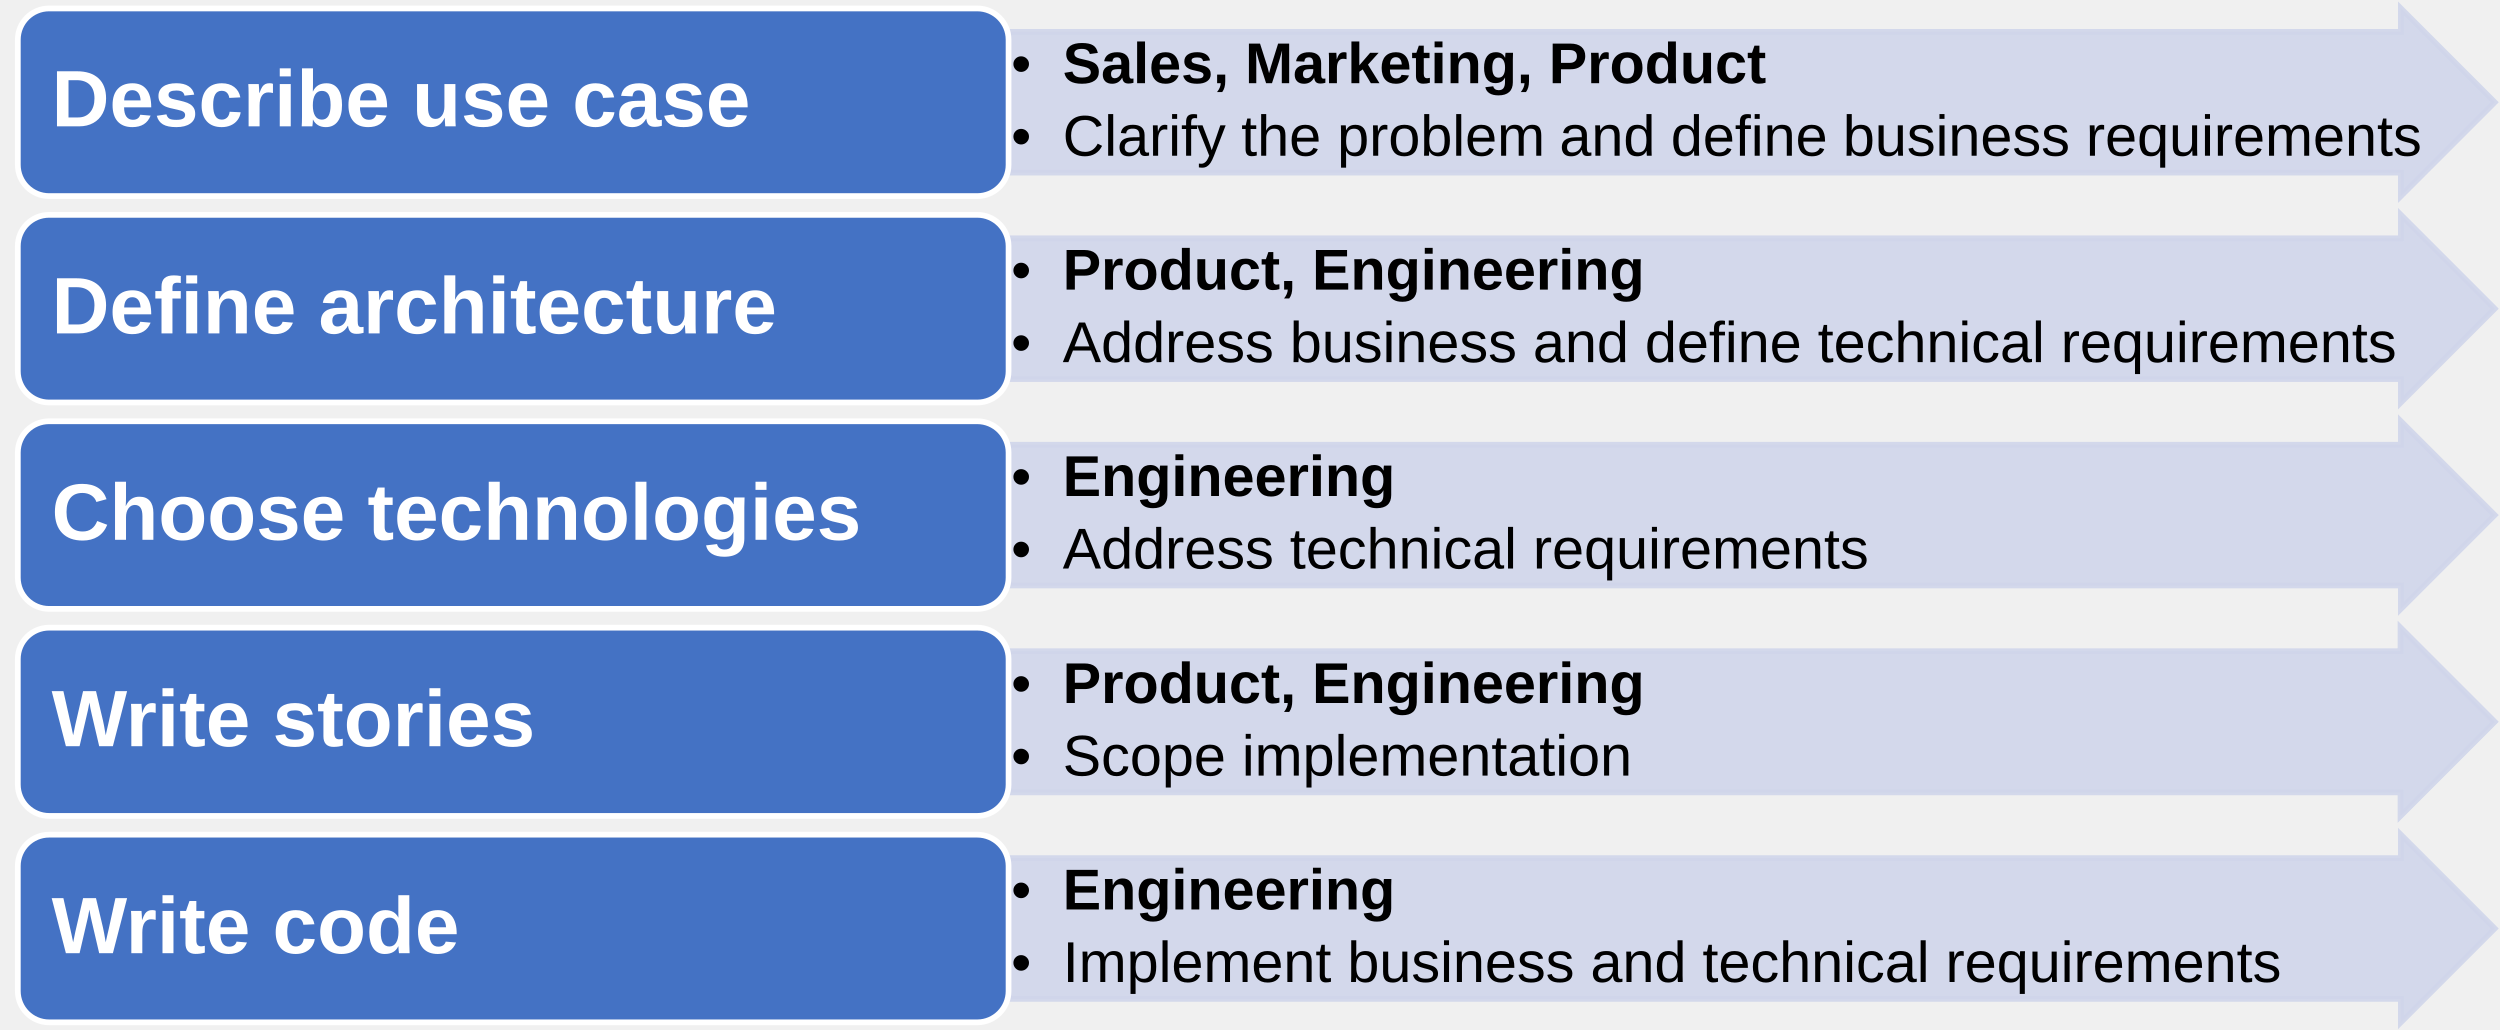
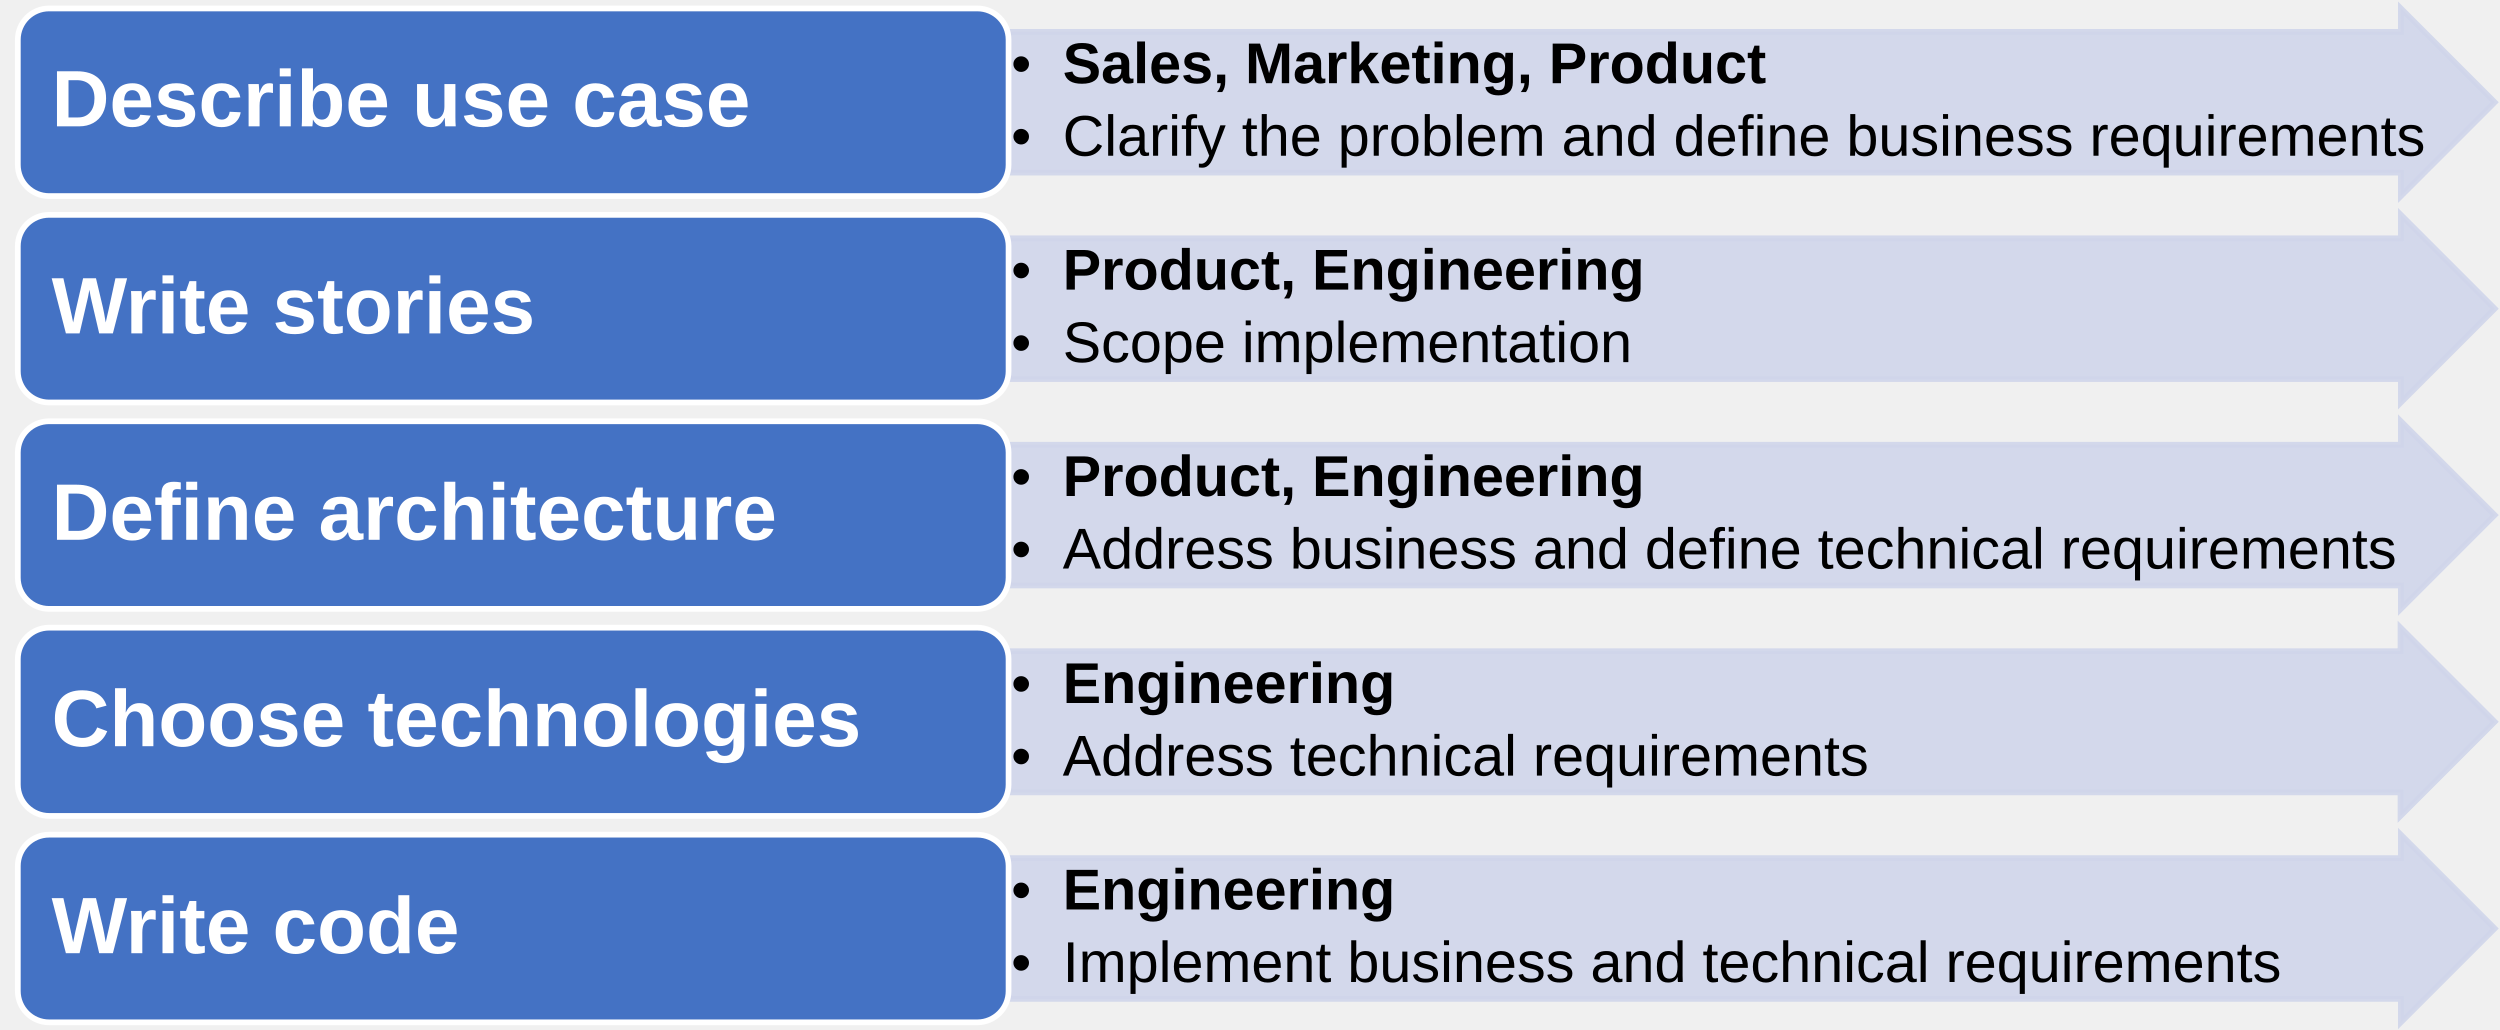
<svg xmlns="http://www.w3.org/2000/svg" width="3997" height="1646" xml:space="preserve" overflow="hidden">
  <g transform="translate(-192 -609)">
    <g>
      <path d="M1804.5 660.001 4030.5 660.001 4030.5 622.5 4180.5 772.5 4030.5 922.5 4030.5 885 1804.5 885Z" stroke="#CFD5EA" stroke-width="9.167" stroke-linecap="butt" stroke-linejoin="miter" stroke-miterlimit="8" stroke-opacity="0.902" fill="#CFD5EA" fill-rule="evenodd" fill-opacity="0.902" />
      <text fill="#000000" fill-opacity="1" font-family="Arial,Arial_MSFontService,sans-serif" font-style="normal" font-variant="normal" font-weight="400" font-stretch="normal" font-size="92" text-anchor="start" direction="ltr" writing-mode="lr-tb" unicode-bidi="normal" text-decoration="none" transform="matrix(1 0 0 1 1808.58 742)">•</text>
      <text fill="#000000" fill-opacity="1" font-family="Arial,Arial_MSFontService,sans-serif" font-style="normal" font-variant="normal" font-weight="700" font-stretch="normal" font-size="92" text-anchor="start" direction="ltr" writing-mode="lr-tb" unicode-bidi="normal" text-decoration="none" transform="matrix(1 0 0 1 1891.08 742)">Sales, Marketing, Product</text>
      <text fill="#000000" fill-opacity="1" font-family="Arial,Arial_MSFontService,sans-serif" font-style="normal" font-variant="normal" font-weight="400" font-stretch="normal" font-size="92" text-anchor="start" direction="ltr" writing-mode="lr-tb" unicode-bidi="normal" text-decoration="none" transform="matrix(1 0 0 1 1808.58 858)">•</text>
-       <text fill="#000000" fill-opacity="1" font-family="Arial,Arial_MSFontService,sans-serif" font-style="normal" font-variant="normal" font-weight="400" font-stretch="normal" font-size="92" text-anchor="start" direction="ltr" writing-mode="lr-tb" unicode-bidi="normal" text-decoration="none" transform="matrix(1 0 0 1 1891.08 858)">Clarify </text>
-       <text fill="#000000" fill-opacity="1" font-family="Arial,Arial_MSFontService,sans-serif" font-style="normal" font-variant="normal" font-weight="400" font-stretch="normal" font-size="92" text-anchor="start" direction="ltr" writing-mode="lr-tb" unicode-bidi="normal" text-decoration="none" transform="matrix(1 0 0 1 2176.4 858)">the problem </text>
-       <text fill="#000000" fill-opacity="1" font-family="Arial,Arial_MSFontService,sans-serif" font-style="normal" font-variant="normal" font-weight="400" font-stretch="normal" font-size="92" text-anchor="start" direction="ltr" writing-mode="lr-tb" unicode-bidi="normal" text-decoration="none" transform="matrix(1 0 0 1 2685.15 858)">and </text>
-       <text fill="#000000" fill-opacity="1" font-family="Arial,Arial_MSFontService,sans-serif" font-style="normal" font-variant="normal" font-weight="400" font-stretch="normal" font-size="92" text-anchor="start" direction="ltr" writing-mode="lr-tb" unicode-bidi="normal" text-decoration="none" transform="matrix(1 0 0 1 2863.32 858)">define </text>
-       <text fill="#000000" fill-opacity="1" font-family="Arial,Arial_MSFontService,sans-serif" font-style="normal" font-variant="normal" font-weight="400" font-stretch="normal" font-size="92" text-anchor="start" direction="ltr" writing-mode="lr-tb" unicode-bidi="normal" text-decoration="none" transform="matrix(1 0 0 1 3138.32 858)">business requirements</text>
+       <text fill="#000000" fill-opacity="1" font-family="Arial,Arial_MSFontService,sans-serif" font-style="normal" font-variant="normal" font-weight="400" font-stretch="normal" font-size="92" text-anchor="start" direction="ltr" writing-mode="lr-tb" unicode-bidi="normal" text-decoration="none" transform="matrix(1 0 0 1 1891.08 858)">Clarify the problem and define business requirements</text>
      <path d="M220.5 672.501C220.5 644.886 242.886 622.5 270.5 622.5L1754.5 622.5C1782.11 622.5 1804.5 644.886 1804.5 672.501L1804.5 872.499C1804.5 900.114 1782.11 922.5 1754.5 922.5L270.5 922.5C242.886 922.5 220.5 900.114 220.5 872.499Z" stroke="#FFFFFF" stroke-width="9.167" stroke-linecap="butt" stroke-linejoin="round" stroke-miterlimit="10" stroke-opacity="1" fill="#4472C4" fill-rule="evenodd" fill-opacity="1" />
      <text fill="#FFFFFF" fill-opacity="1" font-family="Arial,Arial_MSFontService,sans-serif" font-style="normal" font-variant="normal" font-weight="700" font-stretch="normal" font-size="128" text-anchor="start" direction="ltr" writing-mode="lr-tb" unicode-bidi="normal" text-decoration="none" transform="matrix(1 0 0 1 274.532 811)">Describe use case</text>
      <path d="M1804.5 990.001 4030.5 990.001 4030.5 952.5 4180.5 1102.5 4030.5 1252.5 4030.5 1215 1804.5 1215Z" stroke="#CFD5EA" stroke-width="9.167" stroke-linecap="butt" stroke-linejoin="miter" stroke-miterlimit="8" stroke-opacity="0.902" fill="#CFD5EA" fill-rule="evenodd" fill-opacity="0.902" />
      <text fill="#000000" fill-opacity="1" font-family="Arial,Arial_MSFontService,sans-serif" font-style="normal" font-variant="normal" font-weight="400" font-stretch="normal" font-size="92" text-anchor="start" direction="ltr" writing-mode="lr-tb" unicode-bidi="normal" text-decoration="none" transform="matrix(1 0 0 1 1808.58 1072)">•</text>
      <text fill="#000000" fill-opacity="1" font-family="Arial,Arial_MSFontService,sans-serif" font-style="normal" font-variant="normal" font-weight="700" font-stretch="normal" font-size="92" text-anchor="start" direction="ltr" writing-mode="lr-tb" unicode-bidi="normal" text-decoration="none" transform="matrix(1 0 0 1 1891.08 1072)">Product, Engineering</text>
      <text fill="#000000" fill-opacity="1" font-family="Arial,Arial_MSFontService,sans-serif" font-style="normal" font-variant="normal" font-weight="400" font-stretch="normal" font-size="92" text-anchor="start" direction="ltr" writing-mode="lr-tb" unicode-bidi="normal" text-decoration="none" transform="matrix(1 0 0 1 1808.58 1188)">•</text>
-       <text fill="#000000" fill-opacity="1" font-family="Arial,Arial_MSFontService,sans-serif" font-style="normal" font-variant="normal" font-weight="400" font-stretch="normal" font-size="92" text-anchor="start" direction="ltr" writing-mode="lr-tb" unicode-bidi="normal" text-decoration="none" transform="matrix(1 0 0 1 1891.08 1188)">Address business and define technical requirements</text>
+       <text fill="#000000" fill-opacity="1" font-family="Arial,Arial_MSFontService,sans-serif" font-style="normal" font-variant="normal" font-weight="400" font-stretch="normal" font-size="92" text-anchor="start" direction="ltr" writing-mode="lr-tb" unicode-bidi="normal" text-decoration="none" transform="matrix(1 0 0 1 1891.08 1188)">Scope implementation</text>
      <path d="M220.5 1002.5C220.5 974.886 242.886 952.5 270.5 952.5L1754.5 952.5C1782.11 952.5 1804.5 974.886 1804.5 1002.5L1804.5 1202.5C1804.5 1230.11 1782.11 1252.5 1754.5 1252.5L270.5 1252.5C242.886 1252.5 220.5 1230.11 220.5 1202.5Z" stroke="#FFFFFF" stroke-width="9.167" stroke-linecap="butt" stroke-linejoin="round" stroke-miterlimit="10" stroke-opacity="1" fill="#4472C4" fill-rule="evenodd" fill-opacity="1" />
-       <text fill="#FFFFFF" fill-opacity="1" font-family="Arial,Arial_MSFontService,sans-serif" font-style="normal" font-variant="normal" font-weight="700" font-stretch="normal" font-size="128" text-anchor="start" direction="ltr" writing-mode="lr-tb" unicode-bidi="normal" text-decoration="none" transform="matrix(1 0 0 1 274.532 1142)">Define architecture</text>
+       <text fill="#FFFFFF" fill-opacity="1" font-family="Arial,Arial_MSFontService,sans-serif" font-style="normal" font-variant="normal" font-weight="700" font-stretch="normal" font-size="128" text-anchor="start" direction="ltr" writing-mode="lr-tb" unicode-bidi="normal" text-decoration="none" transform="matrix(1 0 0 1 274.532 1142)">Write stories</text>
      <path d="M1804.5 1320 4030.5 1320 4030.5 1282.5 4180.5 1432.5 4030.5 1582.5 4030.5 1545 1804.5 1545Z" stroke="#CFD5EA" stroke-width="9.167" stroke-linecap="butt" stroke-linejoin="miter" stroke-miterlimit="8" stroke-opacity="0.902" fill="#CFD5EA" fill-rule="evenodd" fill-opacity="0.902" />
      <text fill="#000000" fill-opacity="1" font-family="Arial,Arial_MSFontService,sans-serif" font-style="normal" font-variant="normal" font-weight="400" font-stretch="normal" font-size="92" text-anchor="start" direction="ltr" writing-mode="lr-tb" unicode-bidi="normal" text-decoration="none" transform="matrix(1 0 0 1 1808.58 1402)">•</text>
-       <text fill="#000000" fill-opacity="1" font-family="Arial,Arial_MSFontService,sans-serif" font-style="normal" font-variant="normal" font-weight="700" font-stretch="normal" font-size="92" text-anchor="start" direction="ltr" writing-mode="lr-tb" unicode-bidi="normal" text-decoration="none" transform="matrix(1 0 0 1 1891.08 1402)">Engineering</text>
+       <text fill="#000000" fill-opacity="1" font-family="Arial,Arial_MSFontService,sans-serif" font-style="normal" font-variant="normal" font-weight="700" font-stretch="normal" font-size="92" text-anchor="start" direction="ltr" writing-mode="lr-tb" unicode-bidi="normal" text-decoration="none" transform="matrix(1 0 0 1 1891.08 1402)">Product, Engineering</text>
      <text fill="#000000" fill-opacity="1" font-family="Arial,Arial_MSFontService,sans-serif" font-style="normal" font-variant="normal" font-weight="400" font-stretch="normal" font-size="92" text-anchor="start" direction="ltr" writing-mode="lr-tb" unicode-bidi="normal" text-decoration="none" transform="matrix(1 0 0 1 1808.58 1518)">•</text>
-       <text fill="#000000" fill-opacity="1" font-family="Arial,Arial_MSFontService,sans-serif" font-style="normal" font-variant="normal" font-weight="400" font-stretch="normal" font-size="92" text-anchor="start" direction="ltr" writing-mode="lr-tb" unicode-bidi="normal" text-decoration="none" transform="matrix(1 0 0 1 1891.08 1518)">Address technical requirements</text>
+       <text fill="#000000" fill-opacity="1" font-family="Arial,Arial_MSFontService,sans-serif" font-style="normal" font-variant="normal" font-weight="400" font-stretch="normal" font-size="92" text-anchor="start" direction="ltr" writing-mode="lr-tb" unicode-bidi="normal" text-decoration="none" transform="matrix(1 0 0 1 1891.08 1518)">Address business and define technical requirements</text>
      <path d="M220.5 1332.5C220.5 1304.89 242.886 1282.5 270.5 1282.5L1754.5 1282.5C1782.11 1282.5 1804.5 1304.89 1804.5 1332.5L1804.5 1532.5C1804.5 1560.11 1782.11 1582.5 1754.5 1582.5L270.5 1582.5C242.886 1582.5 220.5 1560.11 220.5 1532.5Z" stroke="#FFFFFF" stroke-width="9.167" stroke-linecap="butt" stroke-linejoin="round" stroke-miterlimit="10" stroke-opacity="1" fill="#4472C4" fill-rule="evenodd" fill-opacity="1" />
-       <text fill="#FFFFFF" fill-opacity="1" font-family="Arial,Arial_MSFontService,sans-serif" font-style="normal" font-variant="normal" font-weight="700" font-stretch="normal" font-size="128" text-anchor="start" direction="ltr" writing-mode="lr-tb" unicode-bidi="normal" text-decoration="none" transform="matrix(1 0 0 1 274.532 1472)">Choose technologies</text>
+       <text fill="#FFFFFF" fill-opacity="1" font-family="Arial,Arial_MSFontService,sans-serif" font-style="normal" font-variant="normal" font-weight="700" font-stretch="normal" font-size="128" text-anchor="start" direction="ltr" writing-mode="lr-tb" unicode-bidi="normal" text-decoration="none" transform="matrix(1 0 0 1 274.532 1472)">Define architecture</text>
      <path d="M1804.5 1650.13 4030 1650.13 4030 1612.5 4180.5 1763 4030 1913.5 4030 1875.87 1804.5 1875.87Z" stroke="#CFD5EA" stroke-width="9.167" stroke-linecap="butt" stroke-linejoin="miter" stroke-miterlimit="8" stroke-opacity="0.902" fill="#CFD5EA" fill-rule="evenodd" fill-opacity="0.902" />
      <text fill="#000000" fill-opacity="1" font-family="Arial,Arial_MSFontService,sans-serif" font-style="normal" font-variant="normal" font-weight="400" font-stretch="normal" font-size="92" text-anchor="start" direction="ltr" writing-mode="lr-tb" unicode-bidi="normal" text-decoration="none" transform="matrix(1 0 0 1 1808.58 1733)">•</text>
-       <text fill="#000000" fill-opacity="1" font-family="Arial,Arial_MSFontService,sans-serif" font-style="normal" font-variant="normal" font-weight="700" font-stretch="normal" font-size="92" text-anchor="start" direction="ltr" writing-mode="lr-tb" unicode-bidi="normal" text-decoration="none" transform="matrix(1 0 0 1 1891.08 1733)">Product, Engineering</text>
+       <text fill="#000000" fill-opacity="1" font-family="Arial,Arial_MSFontService,sans-serif" font-style="normal" font-variant="normal" font-weight="700" font-stretch="normal" font-size="92" text-anchor="start" direction="ltr" writing-mode="lr-tb" unicode-bidi="normal" text-decoration="none" transform="matrix(1 0 0 1 1891.08 1733)">Engineering</text>
      <text fill="#000000" fill-opacity="1" font-family="Arial,Arial_MSFontService,sans-serif" font-style="normal" font-variant="normal" font-weight="400" font-stretch="normal" font-size="92" text-anchor="start" direction="ltr" writing-mode="lr-tb" unicode-bidi="normal" text-decoration="none" transform="matrix(1 0 0 1 1808.58 1849)">•</text>
-       <text fill="#000000" fill-opacity="1" font-family="Arial,Arial_MSFontService,sans-serif" font-style="normal" font-variant="normal" font-weight="400" font-stretch="normal" font-size="92" text-anchor="start" direction="ltr" writing-mode="lr-tb" unicode-bidi="normal" text-decoration="none" transform="matrix(1 0 0 1 1891.08 1849)">Scope implementation</text>
+       <text fill="#000000" fill-opacity="1" font-family="Arial,Arial_MSFontService,sans-serif" font-style="normal" font-variant="normal" font-weight="400" font-stretch="normal" font-size="92" text-anchor="start" direction="ltr" writing-mode="lr-tb" unicode-bidi="normal" text-decoration="none" transform="matrix(1 0 0 1 1891.08 1849)">Address technical requirements</text>
      <path d="M220.5 1662.67C220.5 1634.96 242.96 1612.5 270.667 1612.5L1754.33 1612.5C1782.04 1612.5 1804.5 1634.96 1804.5 1662.67L1804.5 1863.33C1804.5 1891.04 1782.04 1913.5 1754.33 1913.5L270.667 1913.5C242.96 1913.5 220.5 1891.04 220.5 1863.33Z" stroke="#FFFFFF" stroke-width="9.167" stroke-linecap="butt" stroke-linejoin="round" stroke-miterlimit="10" stroke-opacity="1" fill="#4472C4" fill-rule="evenodd" fill-opacity="1" />
-       <text fill="#FFFFFF" fill-opacity="1" font-family="Arial,Arial_MSFontService,sans-serif" font-style="normal" font-variant="normal" font-weight="700" font-stretch="normal" font-size="128" text-anchor="start" direction="ltr" writing-mode="lr-tb" unicode-bidi="normal" text-decoration="none" transform="matrix(1 0 0 1 274.532 1802)">Write stories</text>
+       <text fill="#FFFFFF" fill-opacity="1" font-family="Arial,Arial_MSFontService,sans-serif" font-style="normal" font-variant="normal" font-weight="700" font-stretch="normal" font-size="128" text-anchor="start" direction="ltr" writing-mode="lr-tb" unicode-bidi="normal" text-decoration="none" transform="matrix(1 0 0 1 274.532 1802)">Choose technologies</text>
      <path d="M1804.5 1981 4030.5 1981 4030.5 1943.5 4180.5 2093.5 4030.5 2243.5 4030.5 2206 1804.5 2206Z" stroke="#CFD5EA" stroke-width="9.167" stroke-linecap="butt" stroke-linejoin="miter" stroke-miterlimit="8" stroke-opacity="0.902" fill="#CFD5EA" fill-rule="evenodd" fill-opacity="0.902" />
      <text fill="#000000" fill-opacity="1" font-family="Arial,Arial_MSFontService,sans-serif" font-style="normal" font-variant="normal" font-weight="400" font-stretch="normal" font-size="92" text-anchor="start" direction="ltr" writing-mode="lr-tb" unicode-bidi="normal" text-decoration="none" transform="matrix(1 0 0 1 1808.58 2063)">•</text>
      <text fill="#000000" fill-opacity="1" font-family="Arial,Arial_MSFontService,sans-serif" font-style="normal" font-variant="normal" font-weight="700" font-stretch="normal" font-size="92" text-anchor="start" direction="ltr" writing-mode="lr-tb" unicode-bidi="normal" text-decoration="none" transform="matrix(1 0 0 1 1891.08 2063)">Engineering</text>
      <text fill="#000000" fill-opacity="1" font-family="Arial,Arial_MSFontService,sans-serif" font-style="normal" font-variant="normal" font-weight="400" font-stretch="normal" font-size="92" text-anchor="start" direction="ltr" writing-mode="lr-tb" unicode-bidi="normal" text-decoration="none" transform="matrix(1 0 0 1 1808.58 2179)">•</text>
      <text fill="#000000" fill-opacity="1" font-family="Arial,Arial_MSFontService,sans-serif" font-style="normal" font-variant="normal" font-weight="400" font-stretch="normal" font-size="92" text-anchor="start" direction="ltr" writing-mode="lr-tb" unicode-bidi="normal" text-decoration="none" transform="matrix(1 0 0 1 1891.08 2179)">Implement business and technical requirements</text>
      <path d="M220.5 1993.5C220.5 1965.89 242.886 1943.5 270.5 1943.5L1754.5 1943.5C1782.11 1943.5 1804.5 1965.89 1804.5 1993.5L1804.5 2193.5C1804.5 2221.11 1782.11 2243.5 1754.5 2243.5L270.5 2243.5C242.886 2243.5 220.5 2221.11 220.5 2193.5Z" stroke="#FFFFFF" stroke-width="9.167" stroke-linecap="butt" stroke-linejoin="round" stroke-miterlimit="10" stroke-opacity="1" fill="#4472C4" fill-rule="evenodd" fill-opacity="1" />
      <text fill="#FFFFFF" fill-opacity="1" font-family="Arial,Arial_MSFontService,sans-serif" font-style="normal" font-variant="normal" font-weight="700" font-stretch="normal" font-size="128" text-anchor="start" direction="ltr" writing-mode="lr-tb" unicode-bidi="normal" text-decoration="none" transform="matrix(1 0 0 1 274.532 2133)">Write code</text>
    </g>
  </g>
</svg>
